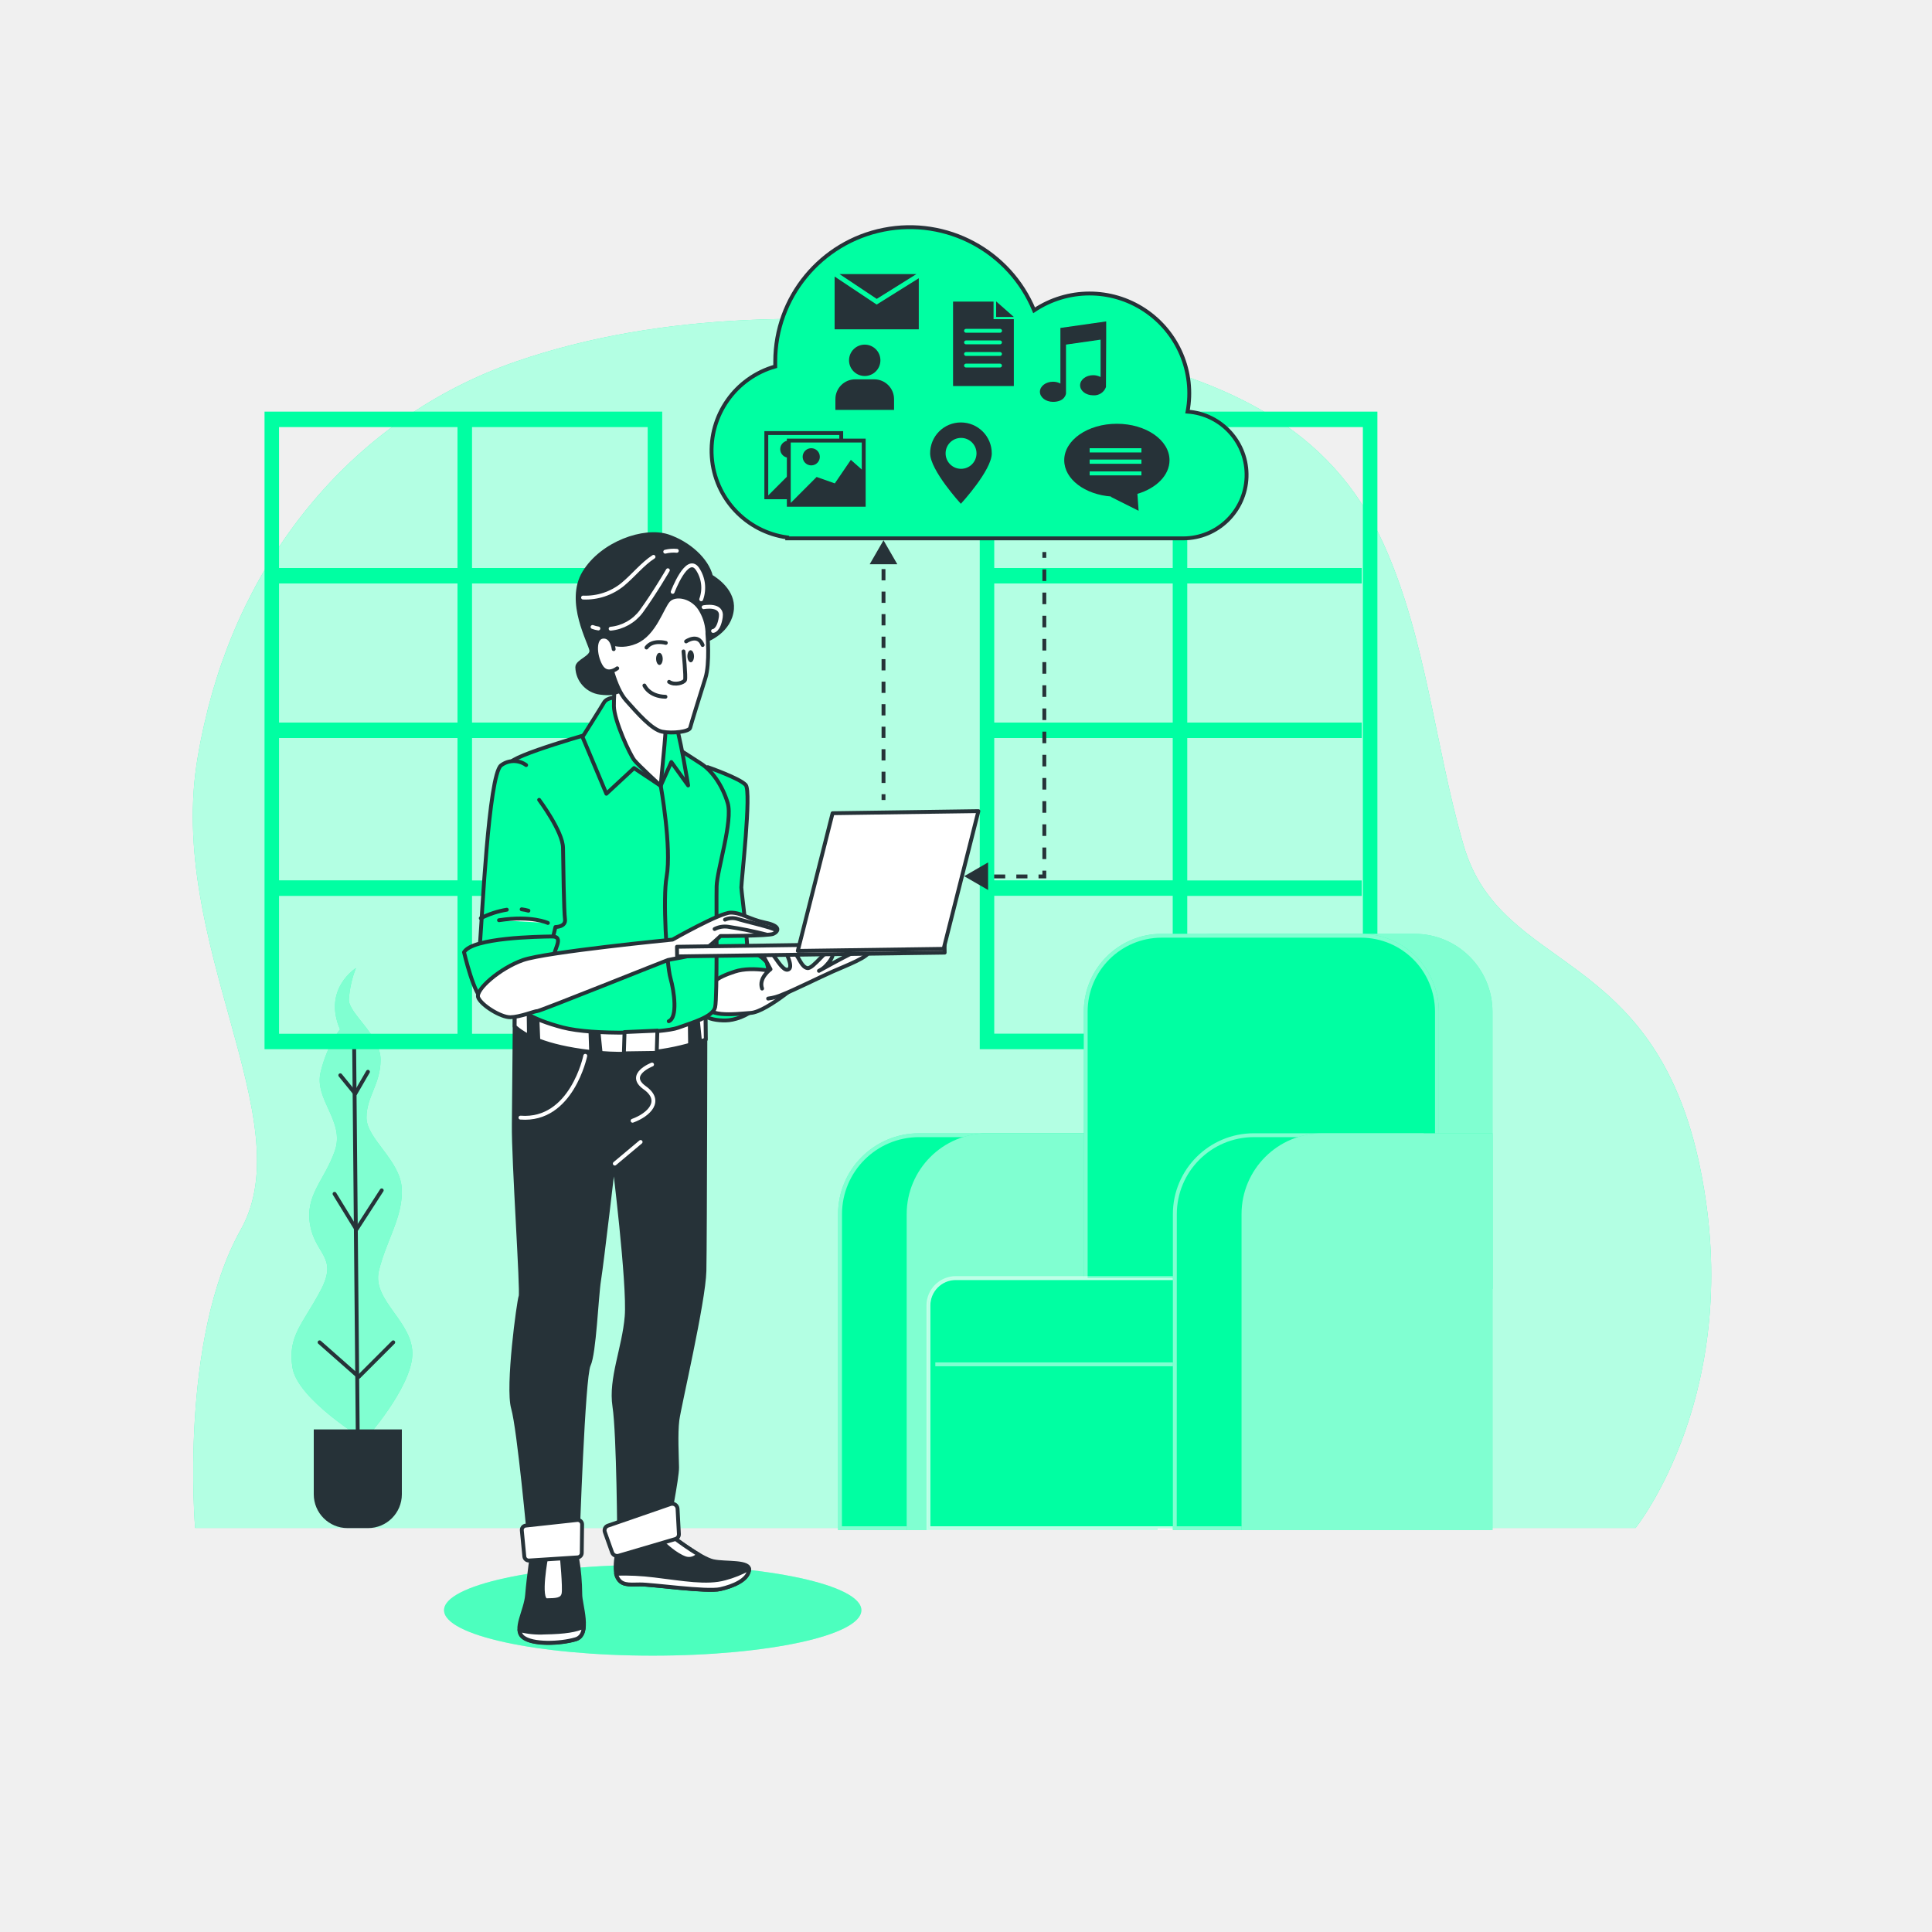
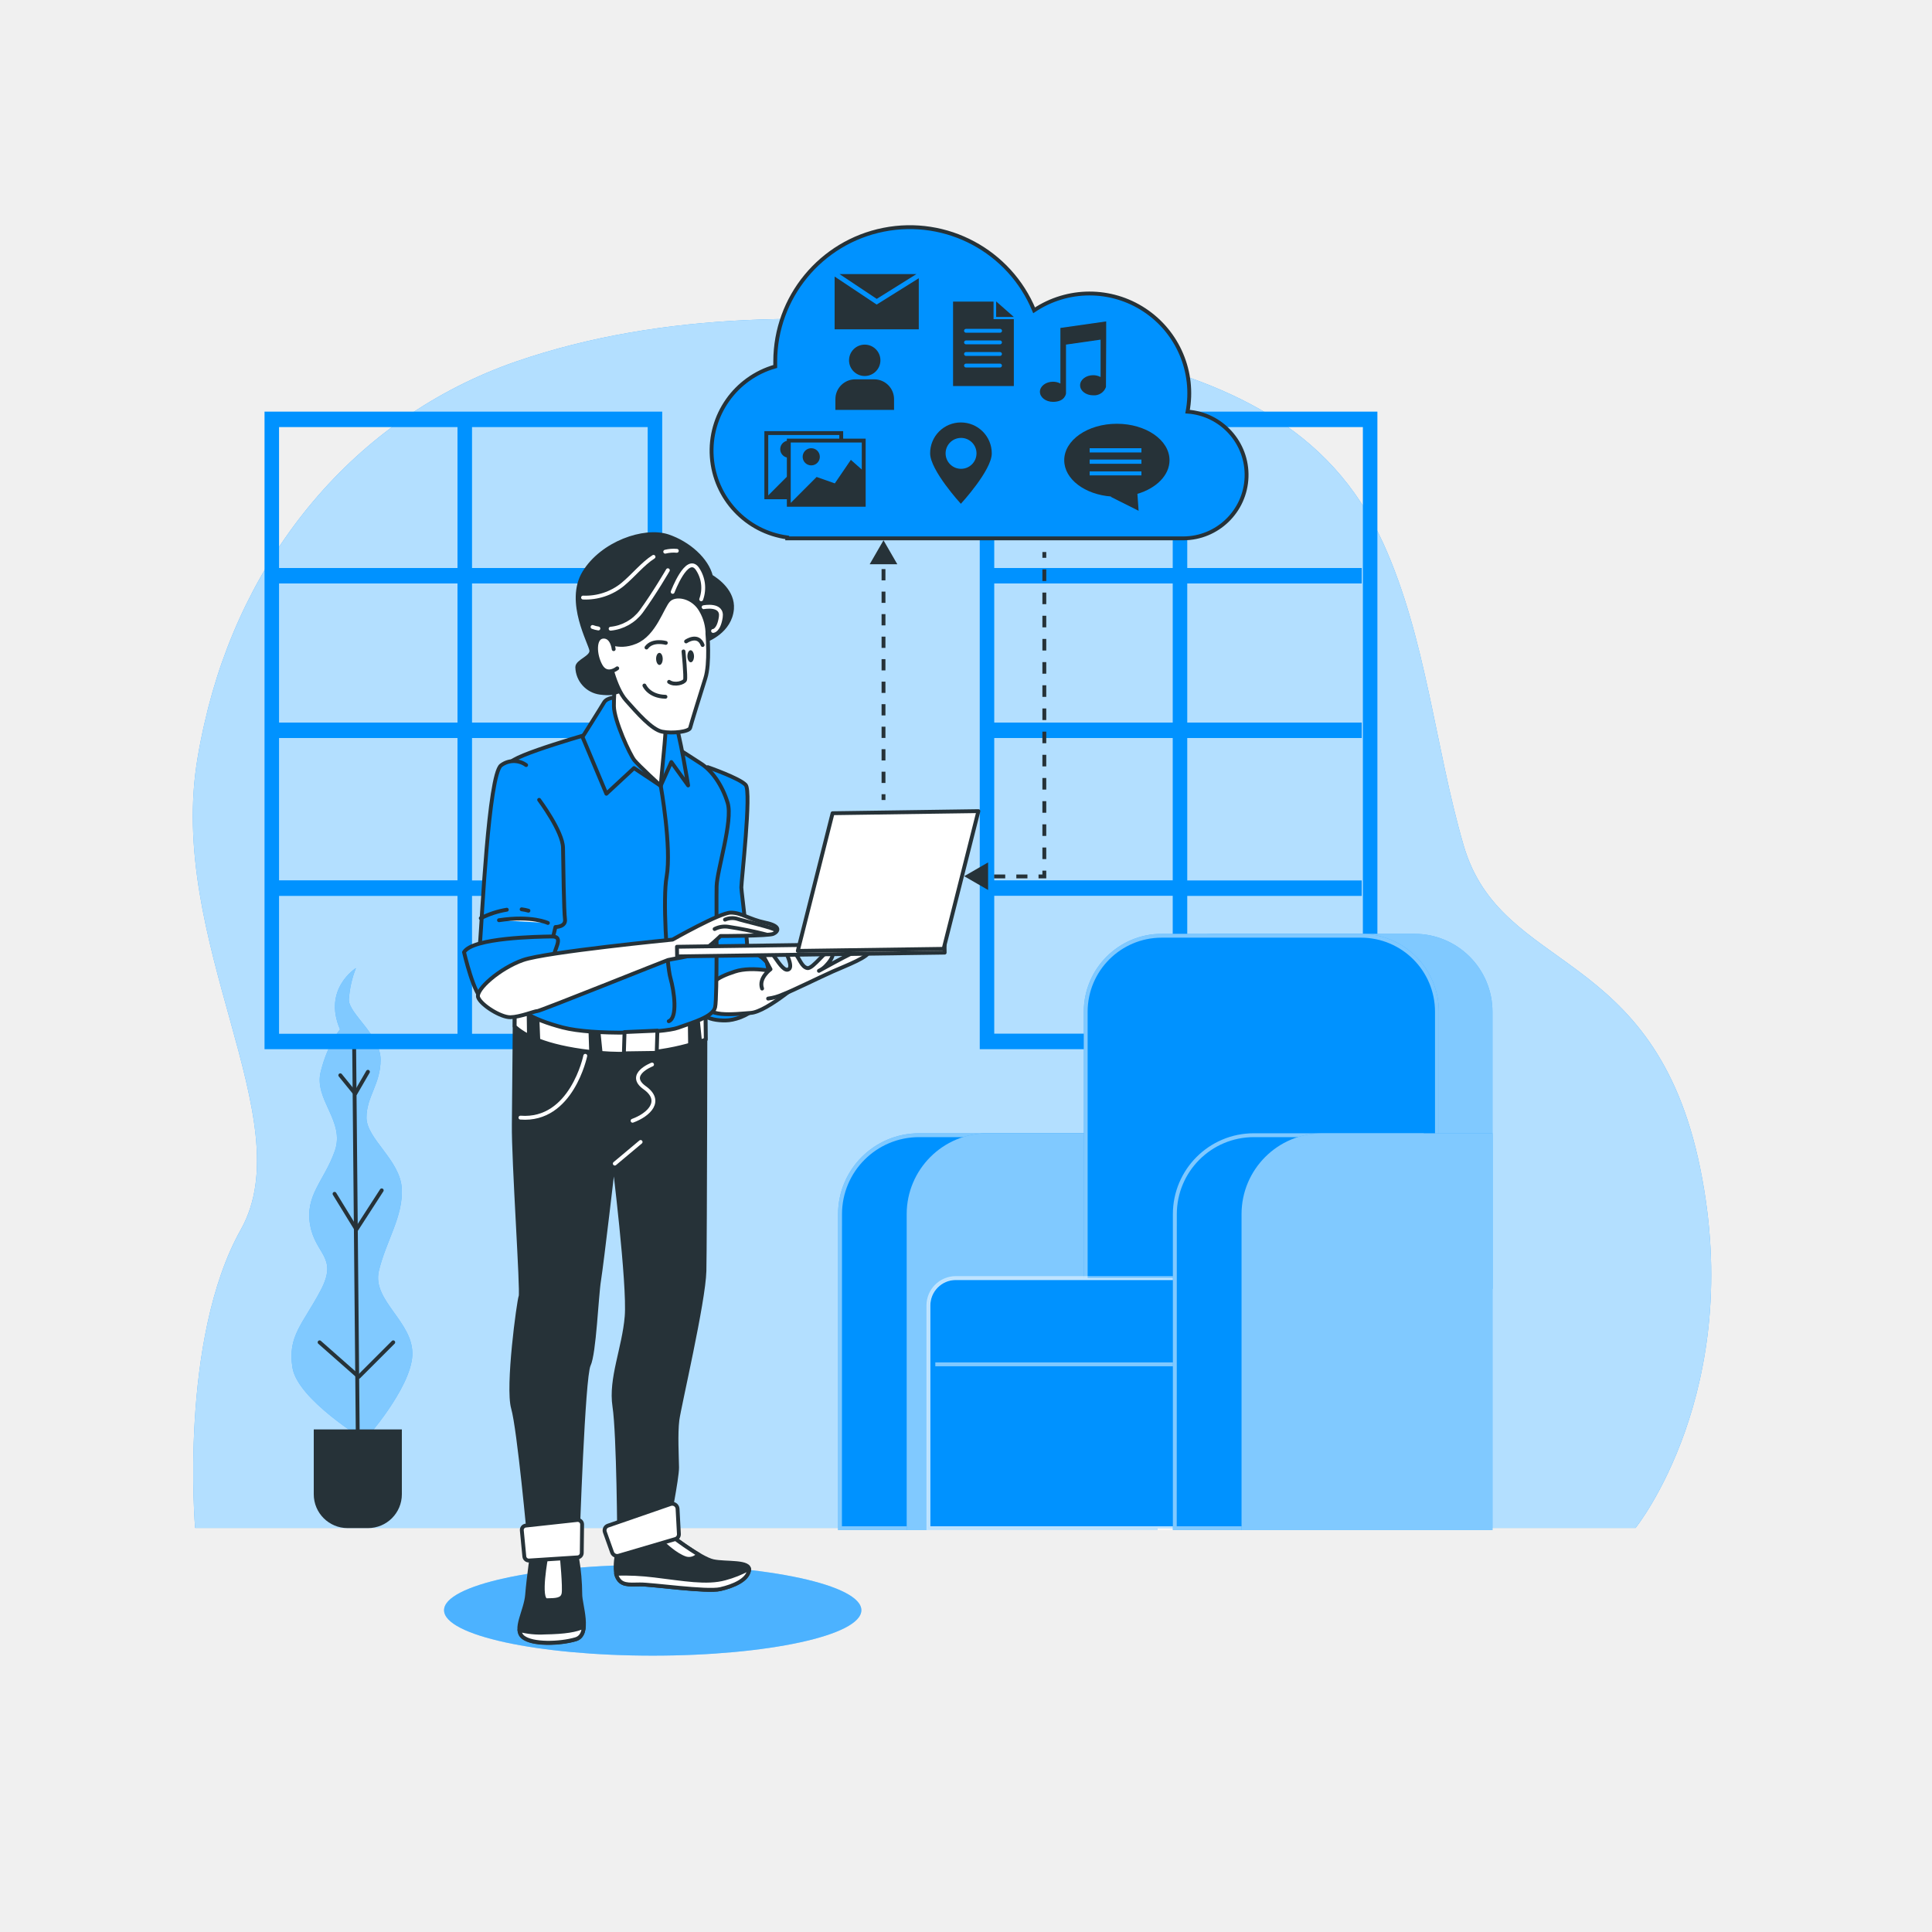
<svg xmlns="http://www.w3.org/2000/svg" viewBox="0 0 500 500">
  <defs>
    <clipPath id="freepik--clip-path--inject-373">
-       <path d="M240.27,330.76H362a0,0,0,0,1,0,0v57.61a7.1,7.1,0,0,1-7.1,7.1H240.27a0,0,0,0,1,0,0V330.76A0,0,0,0,1,240.27,330.76Z" transform="translate(602.25 726.24) rotate(180)" style="fill:#00FFA2" />
+       <path d="M240.27,330.76H362a0,0,0,0,1,0,0v57.61a7.1,7.1,0,0,1-7.1,7.1H240.27a0,0,0,0,1,0,0V330.76A0,0,0,0,1,240.27,330.76Z" transform="translate(602.25 726.24) rotate(180)" style="fill:#0092FF" />
    </clipPath>
    <clipPath id="freepik--clip-path-2--inject-373">
      <path d="M362.48,396H239.77V337.86a7.61,7.61,0,0,1,7.59-7.6H362.48Zm-121.71-1H361.48V331.26H247.36a6.6,6.6,0,0,0-6.59,6.6Z" style="fill:#fff;opacity:0.5;clip-path:url(#freepik--clip-path--inject-373)" />
    </clipPath>
  </defs>
  <g id="freepik--background-simple--inject-373">
-     <path d="M253.56,85.52c-39.31-4.71-81.76-5.11-119.88,8-42.22,14.57-71.07,50.68-80.75,93.61q-1,4.32-1.74,8.68c-8.34,48,27.13,93.9,11.13,122.41s-11.82,77.2-11.82,77.2H423.29S451.81,360,440,302.28s-51.46-50.08-61.2-83.46c-7.44-25.5-9.61-53.44-20.75-78.08-14-30.9-41.11-41.9-72.45-49.5A276,276,0,0,0,253.56,85.52Z" style="fill:#00FFA2" />
+     <path d="M253.56,85.52c-39.31-4.71-81.76-5.11-119.88,8-42.22,14.57-71.07,50.68-80.75,93.61q-1,4.32-1.74,8.68c-8.34,48,27.13,93.9,11.13,122.41s-11.82,77.2-11.82,77.2H423.29S451.81,360,440,302.28s-51.46-50.08-61.2-83.46c-7.44-25.5-9.61-53.44-20.75-78.08-14-30.9-41.11-41.9-72.45-49.5A276,276,0,0,0,253.56,85.52Z" style="fill:#0092FF" />
    <path d="M253.56,85.52c-39.31-4.71-81.76-5.11-119.88,8-42.22,14.57-71.07,50.68-80.75,93.61q-1,4.32-1.74,8.68c-8.34,48,27.13,93.9,11.13,122.41s-11.82,77.2-11.82,77.2H423.29S451.81,360,440,302.28s-51.46-50.08-61.2-83.46c-7.44-25.5-9.61-53.44-20.75-78.08-14-30.9-41.11-41.9-72.45-49.5A276,276,0,0,0,253.56,85.52Z" style="fill:#fff;opacity:0.7" />
  </g>
  <g id="freepik--Shadow--inject-373">
-     <ellipse cx="168.92" cy="416.72" rx="54" ry="11.76" style="fill:#00FFA2" />
+     <ellipse cx="168.92" cy="416.72" rx="54" ry="11.76" style="fill:#0092FF" />
    <ellipse cx="168.92" cy="416.72" rx="54" ry="11.76" style="fill:#fff;opacity:0.3" />
  </g>
  <g id="freepik--Plant--inject-373">
-     <path d="M88,266.41s-3.19,3.65-5,10.94,6.38,12.77,3.64,20.53-7.75,11.4-6.38,19.15,7.3,8.21,2.74,16.88S74.33,345.76,75.7,354s18.7,18.7,18.7,18.7,11.85-13.23,12.31-21.89-10.49-14.14-8.66-21.89,6.38-14.14,5.92-21.44-9.12-12.77-9.12-18.24,3.65-8.66,3.65-15-8.21-11.86-8.21-15.5a26.89,26.89,0,0,1,1.83-8.21S83.45,255.92,88,266.41Z" style="fill:#00FFA2" />
+     <path d="M88,266.41s-3.19,3.65-5,10.94,6.38,12.77,3.64,20.53-7.75,11.4-6.38,19.15,7.3,8.21,2.74,16.88S74.33,345.76,75.7,354s18.7,18.7,18.7,18.7,11.85-13.23,12.31-21.89-10.49-14.14-8.66-21.89,6.38-14.14,5.92-21.44-9.12-12.77-9.12-18.24,3.65-8.66,3.65-15-8.21-11.86-8.21-15.5a26.89,26.89,0,0,1,1.83-8.21S83.45,255.92,88,266.41Z" style="fill:#0092FF" />
    <path d="M88,266.41s-3.19,3.65-5,10.94,6.38,12.77,3.64,20.53-7.75,11.4-6.38,19.15,7.3,8.21,2.74,16.88S74.33,345.76,75.7,354s18.7,18.7,18.7,18.7,11.85-13.23,12.31-21.89-10.49-14.14-8.66-21.89,6.38-14.14,5.92-21.44-9.12-12.77-9.12-18.24,3.65-8.66,3.65-15-8.21-11.86-8.21-15.5a26.89,26.89,0,0,1,1.83-8.21S83.45,255.92,88,266.41Z" style="fill:#fff;opacity:0.5" />
    <line x1="92.57" y1="369.93" x2="91.66" y2="271.43" style="fill:none;stroke:#263238;stroke-linecap:round;stroke-linejoin:round" />
    <polyline points="101.77 347.39 92.84 356.32 82.71 347.39" style="fill:none;stroke:#263238;stroke-linecap:round;stroke-linejoin:round" />
    <polyline points="98.79 308.06 92.24 318.19 86.58 308.96" style="fill:none;stroke:#263238;stroke-linecap:round;stroke-linejoin:round" />
    <polyline points="88.07 278.28 91.94 283.04 95.22 277.38" style="fill:none;stroke:#263238;stroke-linecap:round;stroke-linejoin:round" />
    <path d="M81.17,369.93H104a0,0,0,0,1,0,0v16.79a8.75,8.75,0,0,1-8.75,8.75h-5.3a8.75,8.75,0,0,1-8.75-8.75V369.93A0,0,0,0,1,81.17,369.93Z" style="fill:#263238" />
  </g>
  <g id="freepik--Windows--inject-373">
-     <path d="M253.56,106.53v165H356.47v-165Zm49.94,4V147H257.31V110.53ZM257.31,187V151H303.5V187Zm46.19,4v36.83H257.31V191Zm-46.19,40.83H303.5v35.68H257.31Zm95.4,35.68H307.26V231.86h45.16v-4H307.26V191h45.16v-4H307.26V151h45.16v-4H307.26V110.53h45.45Z" style="fill:#00FFA2" />
-     <path d="M68.46,106.53v165H171.38v-165Zm49.94,4V147H72.22V110.53ZM72.22,187V151H118.4V187Zm46.18,4v36.83H72.22V191ZM72.22,231.86H118.4v35.68H72.22Zm95.4,35.68H122.16V231.86h45.17v-4H122.16V191h45.17v-4H122.16V151h45.17v-4H122.16V110.53h45.46Z" style="fill:#00FFA2" />
+     <path d="M253.56,106.53v165H356.47v-165Zm49.94,4V147H257.31V110.53ZM257.31,187V151H303.5V187Zm46.19,4v36.83H257.31V191Zm-46.19,40.83H303.5v35.68H257.31Zm95.4,35.68H307.26V231.86h45.16v-4H307.26V191h45.16v-4H307.26V151h45.16v-4H307.26V110.53h45.45Z" style="fill:#0092FF" />
+     <path d="M68.46,106.53v165H171.38v-165Zm49.94,4V147H72.22V110.53ZM72.22,187V151H118.4V187Zm46.18,4v36.83H72.22V191ZM72.22,231.86H118.4v35.68H72.22Zm95.4,35.68H122.16V231.86h45.17v-4H122.16V191h45.17v-4H122.16V151h45.17v-4H122.16V110.53h45.46Z" style="fill:#0092FF" />
  </g>
  <g id="freepik--Couch--inject-373">
-     <path d="M217.39,293.79h63.94a0,0,0,0,1,0,0v81.27a20.41,20.41,0,0,1-20.41,20.41H217.39a0,0,0,0,1,0,0V293.79A0,0,0,0,1,217.39,293.79Z" transform="translate(498.72 689.26) rotate(180)" style="fill:#00FFA2" />
-     <path d="M281.83,396H216.89V314.2a20.94,20.94,0,0,1,20.92-20.91h44Zm-63.94-1h62.94V294.29h-43a19.94,19.94,0,0,0-19.92,19.91Z" style="fill:#00FFA2" />
+     <path d="M217.39,293.79h63.94a0,0,0,0,1,0,0v81.27a20.41,20.41,0,0,1-20.41,20.41H217.39a0,0,0,0,1,0,0V293.79A0,0,0,0,1,217.39,293.79Z" transform="translate(498.72 689.26) rotate(180)" style="fill:#0092FF" />
+     <path d="M281.83,396H216.89V314.2a20.94,20.94,0,0,1,20.92-20.91h44Zm-63.94-1h62.94V294.29h-43a19.94,19.94,0,0,0-19.92,19.91Z" style="fill:#0092FF" />
    <path d="M281.83,396H216.89V314.2a20.94,20.94,0,0,1,20.92-20.91h44Zm-63.94-1h62.94V294.29h-43a19.94,19.94,0,0,0-19.92,19.91Z" style="fill:#fff;opacity:0.5" />
-     <path d="M255.57,293.29a20.94,20.94,0,0,0-20.92,20.91V396h64.94V293.29Z" style="fill:#00FFA2" />
+     <path d="M255.57,293.29a20.94,20.94,0,0,0-20.92,20.91V396h64.94V293.29Z" style="fill:#0092FF" />
    <path d="M255.57,293.29a20.94,20.94,0,0,0-20.92,20.91V396h64.94V293.29Z" style="fill:#fff;opacity:0.5" />
-     <path d="M366.1,241.67H314.49a20.17,20.17,0,0,0-20.15,20.15v71.75h91.91V261.82A20.17,20.17,0,0,0,366.1,241.67Z" style="fill:#00FFA2" />
+     <path d="M366.1,241.67H314.49a20.17,20.17,0,0,0-20.15,20.15v71.75h91.91V261.82A20.17,20.17,0,0,0,366.1,241.67Z" style="fill:#0092FF" />
    <path d="M366.1,241.67H314.49a20.17,20.17,0,0,0-20.15,20.15v71.75h91.91V261.82A20.17,20.17,0,0,0,366.1,241.67Z" style="fill:#fff;opacity:0.5" />
-     <path d="M281,242.17h90.9a0,0,0,0,1,0,0v71.26a19.64,19.64,0,0,1-19.64,19.64H300.62A19.64,19.64,0,0,1,281,313.43V242.17A0,0,0,0,1,281,242.17Z" transform="translate(652.86 575.25) rotate(180)" style="fill:#00FFA2" />
-     <path d="M372.38,333.57h-91.9V261.82a20.17,20.17,0,0,1,20.14-20.15h51.62a20.17,20.17,0,0,1,20.14,20.15Zm-90.9-1h89.9V261.82a19.17,19.17,0,0,0-19.14-19.15H300.62a19.17,19.17,0,0,0-19.14,19.15Z" style="fill:#00FFA2" />
+     <path d="M281,242.17h90.9a0,0,0,0,1,0,0v71.26a19.64,19.64,0,0,1-19.64,19.64H300.62A19.64,19.64,0,0,1,281,313.43V242.17A0,0,0,0,1,281,242.17Z" transform="translate(652.86 575.25) rotate(180)" style="fill:#0092FF" />
+     <path d="M372.38,333.57h-91.9V261.82a20.17,20.17,0,0,1,20.14-20.15h51.62a20.17,20.17,0,0,1,20.14,20.15Zm-90.9-1h89.9V261.82a19.17,19.17,0,0,0-19.14-19.15H300.62a19.17,19.17,0,0,0-19.14,19.15Z" style="fill:#0092FF" />
    <path d="M372.38,333.57h-91.9V261.82a20.17,20.17,0,0,1,20.14-20.15h51.62a20.17,20.17,0,0,1,20.14,20.15Zm-90.9-1h89.9V261.82a19.17,19.17,0,0,0-19.14-19.15H300.62a19.17,19.17,0,0,0-19.14,19.15Z" style="fill:#fff;opacity:0.5" />
-     <path d="M240.27,330.76H362a0,0,0,0,1,0,0v57.61a7.1,7.1,0,0,1-7.1,7.1H240.27a0,0,0,0,1,0,0V330.76A0,0,0,0,1,240.27,330.76Z" transform="translate(602.25 726.24) rotate(180)" style="fill:#00FFA2" />
+     <path d="M240.27,330.76H362a0,0,0,0,1,0,0v57.61a7.1,7.1,0,0,1-7.1,7.1H240.27a0,0,0,0,1,0,0V330.76A0,0,0,0,1,240.27,330.76Z" transform="translate(602.25 726.24) rotate(180)" style="fill:#0092FF" />
    <path d="M362.48,396H239.77V337.86a7.61,7.61,0,0,1,7.59-7.6H362.48Zm-121.71-1H361.48V331.26H247.36a6.6,6.6,0,0,0-6.59,6.6Z" style="fill:#fff;opacity:0.5" />
    <g style="clip-path:url(#freepik--clip-path-2--inject-373)">
      <path d="M240.27,330.76H362a0,0,0,0,1,0,0v57.61a7.1,7.1,0,0,1-7.1,7.1H240.27a0,0,0,0,1,0,0V330.76A0,0,0,0,1,240.27,330.76Z" transform="translate(602.25 726.24) rotate(180)" style="fill:#fff;opacity:0.5" />
    </g>
    <rect x="242.06" y="352.59" width="61.71" height="1" style="fill:#fff;opacity:0.5" />
-     <path d="M304,293.79H368a0,0,0,0,1,0,0v81.27a20.41,20.41,0,0,1-20.41,20.41H304a0,0,0,0,1,0,0V293.79A0,0,0,0,1,304,293.79Z" transform="translate(672.03 689.26) rotate(180)" style="fill:#00FFA2" />
-     <path d="M368.48,396H303.54V314.2a20.94,20.94,0,0,1,20.92-20.91h44Zm-63.94-1h62.94V294.29h-43a19.94,19.94,0,0,0-19.92,19.91Z" style="fill:#00FFA2" />
+     <path d="M304,293.79H368a0,0,0,0,1,0,0v81.27a20.41,20.41,0,0,1-20.41,20.41H304a0,0,0,0,1,0,0V293.79A0,0,0,0,1,304,293.79Z" transform="translate(672.03 689.26) rotate(180)" style="fill:#0092FF" />
+     <path d="M368.48,396H303.54V314.2a20.94,20.94,0,0,1,20.92-20.91h44Zm-63.94-1h62.94V294.29h-43a19.94,19.94,0,0,0-19.92,19.91Z" style="fill:#0092FF" />
    <path d="M368.48,396H303.54V314.2a20.94,20.94,0,0,1,20.92-20.91h44Zm-63.94-1h62.94V294.29h-43a19.94,19.94,0,0,0-19.92,19.91Z" style="fill:#fff;opacity:0.5" />
-     <path d="M342.22,293.29a20.93,20.93,0,0,0-20.91,20.91V396h64.94V293.29Z" style="fill:#00FFA2" />
+     <path d="M342.22,293.29a20.93,20.93,0,0,0-20.91,20.91V396h64.94V293.29Z" style="fill:#0092FF" />
    <path d="M342.22,293.29a20.93,20.93,0,0,0-20.91,20.91V396h64.94V293.29Z" style="fill:#fff;opacity:0.5" />
  </g>
  <g id="freepik--Character--inject-373">
    <path d="M173.72,397.44s7.59,5.89,10.85,6.6,9.75-.14,9.28,2.37-3.94,4-7.43,4.85-17.77-1.25-20.77-1.21-5,.32-6-2.16.62-9,.62-9Z" style="fill:#263238;stroke:#263238;stroke-linecap:round;stroke-linejoin:round" />
    <path d="M173.72,397.44l-1.62.17-.43,1.77s3,3,5.72,3.92a3.17,3.17,0,0,0,3.35-1A79.24,79.24,0,0,1,173.72,397.44Z" style="fill:#fff;stroke:#263238;stroke-linecap:round;stroke-linejoin:round" />
    <path d="M186.42,411.26c3.49-.8,7-2.35,7.43-4.85a1.2,1.2,0,0,0,0-.42,27.6,27.6,0,0,1-6.23,2.5c-4.73,1.32-10.75.16-18.26-.74a64.74,64.74,0,0,0-9.93-.47,3.37,3.37,0,0,0,.18.61c1,2.48,3,2.21,6,2.16S182.93,412.06,186.42,411.26Z" style="fill:#fff;stroke:#263238;stroke-linecap:round;stroke-linejoin:round" />
    <path d="M133.25,257.5s-.16,24.25-.28,33.5,2.24,43.24,1.76,44.49-3.52,23.46-1.95,28.94S137,399,137,399l12.5-.43s1.4-42.27,2.86-45.29,2-17.78,2.69-22,3.81-31.06,3.81-31.06,4,32.2,3.32,40.46-4.27,16.06-3.17,23.29,1.24,35,1.24,35l12.45-3.68s2.57-12.78,2.53-15.53-.37-8.75.08-12.26,6.82-30.6,7-38.6.26-69.76.26-69.76S156.12,266.17,133.25,257.5Z" style="fill:#263238;stroke:#263238;stroke-linecap:round;stroke-linejoin:round" />
    <path d="M182.53,259.6l-1.93-.09c-6.46,1.42-28.15,5.27-47.35-2,0,0,0,3.4-.06,8.14,2.48,2.32,7.86,5.22,19.52,6.58,14.15,1.65,24.62-1.17,29.95-3.2C182.6,264.3,182.55,260.86,182.53,259.6Z" style="fill:#fff;stroke:#263238;stroke-linecap:round;stroke-linejoin:round" />
-     <path d="M183.17,198.54s8.29,2.88,9.82,4.61-1.15,25-1.13,26.52,2.51,18.71,1.3,21.23S185.73,256,183,255.79s-2.5-17.71-2.1-24.47S183.4,215,183.35,211,182.42,198.8,183.17,198.54Z" style="fill:#00FFA2;stroke:#263238;stroke-linecap:round;stroke-linejoin:round" />
-     <path d="M198.41,249a10.45,10.45,0,0,0-8.28-3.47,10.89,10.89,0,0,0-11,10.62c-.23,6.57,4.39,8,8.67,7.94S201.52,260,198.41,249Z" style="fill:#00FFA2;stroke:#263238;stroke-linecap:round;stroke-linejoin:round" />
+     <path d="M183.17,198.54s8.29,2.88,9.82,4.61-1.15,25-1.13,26.52,2.51,18.71,1.3,21.23S185.73,256,183,255.79s-2.5-17.71-2.1-24.47S183.4,215,183.35,211,182.42,198.8,183.17,198.54Z" style="fill:#0092FF;stroke:#263238;stroke-linecap:round;stroke-linejoin:round" />
+     <path d="M198.41,249a10.45,10.45,0,0,0-8.28-3.47,10.89,10.89,0,0,0-11,10.62c-.23,6.57,4.39,8,8.67,7.94S201.52,260,198.41,249Z" style="fill:#0092FF;stroke:#263238;stroke-linecap:round;stroke-linejoin:round" />
    <path d="M201.92,251.78s-7-1.9-11.75-.34-7.21,3.1-7.65,7.61,7.55,3.39,11.8,3.09,14.12-9,14.12-9Z" style="fill:#fff;stroke:#263238;stroke-linecap:round;stroke-linejoin:round" />
    <path d="M197.23,255.84c-1-2.73,2.18-5,2.18-5l-2-3.72s1.47-1.77,3,.46,2.81,4,3.8,3.2-.81-4.24-.81-4.24a1.3,1.3,0,0,1,2.25,0c1.27,1.49,1.8,3.73,3.3,4s5.18-5.33,6.19-4.59,0,2.5-1.2,3.77a6.07,6.07,0,0,1-2,1.53s6-3.34,8.69-4.63,3.72-2,4.24-.56-5.94,3.84-9.42,5.39-10.18,4.89-12.92,5.93a13.26,13.26,0,0,1-3.74,1.05" style="fill:#fff;stroke:#263238;stroke-linecap:round;stroke-linejoin:round" />
    <path d="M168.75,275.5s-6.71,2.59-1.91,6,1.1,7-3.13,8.55" style="fill:none;stroke:#fff;stroke-linecap:round;stroke-linejoin:round" />
    <path d="M151.47,273.24s-3.51,17.05-16.78,16" style="fill:none;stroke:#fff;stroke-linecap:round;stroke-linejoin:round" />
    <line x1="159.11" y1="301.14" x2="165.79" y2="295.54" style="fill:#fff;stroke:#fff;stroke-linecap:round;stroke-linejoin:round" />
    <polyline points="136.93 270.69 136.81 261.95 139.06 262.91 139.44 272.41" style="fill:#263238;stroke:#263238;stroke-linecap:round;stroke-linejoin:round" />
    <polyline points="178.62 272.18 178.5 263.43 180.49 262.9 181.36 271.42" style="fill:#263238;stroke:#263238;stroke-linecap:round;stroke-linejoin:round" />
    <polyline points="153.06 274.42 152.8 266.6 154.79 266.07 155.66 274.6" style="fill:#263238;stroke:#263238;stroke-linecap:round;stroke-linejoin:round" />
-     <path d="M154.7,189.27S132,195.59,132,197.59s-.23,54.51-.17,58.84,5.94,7.42,13.81,9.48,26,1.46,29.83.07,9-2.79,9.6-5.3.28-27.17.39-31.34,4.26-16.89,2.86-21.54-4.12-8.45-7-10.24-10.43-7.18-15.62-8.28A32.79,32.79,0,0,0,154.7,189.27Z" style="fill:#00FFA2;stroke:#263238;stroke-linecap:round;stroke-linejoin:round" />
+     <path d="M154.7,189.27S132,195.59,132,197.59s-.23,54.51-.17,58.84,5.94,7.42,13.81,9.48,26,1.46,29.83.07,9-2.79,9.6-5.3.28-27.17.39-31.34,4.26-16.89,2.86-21.54-4.12-8.45-7-10.24-10.43-7.18-15.62-8.28A32.79,32.79,0,0,0,154.7,189.27Z" style="fill:#0092FF;stroke:#263238;stroke-linecap:round;stroke-linejoin:round" />
    <path d="M171,203.37s2.87,15.93,1.51,23.59c-1,5.32,0,22.64,1,26.15s1.91,10.26-.43,11.18" style="fill:none;stroke:#263238;stroke-linecap:round;stroke-linejoin:round" />
-     <path d="M159.7,180.49s-2.56-.1-3.39,1.33-5.56,8.9-5.56,8.9l6.18,14.7,7.16-6.64,6.89,4.59,2.76-6.15,4.35,6.05s-2.19-13.76-3.66-17.3-8.78-7.55-10.77-7.1A16.58,16.58,0,0,0,159.7,180.49Z" style="fill:#00FFA2;stroke:#263238;stroke-linecap:round;stroke-linejoin:round" />
+     <path d="M159.7,180.49s-2.56-.1-3.39,1.33-5.56,8.9-5.56,8.9l6.18,14.7,7.16-6.64,6.89,4.59,2.76-6.15,4.35,6.05s-2.19-13.76-3.66-17.3-8.78-7.55-10.77-7.1A16.58,16.58,0,0,0,159.7,180.49Z" style="fill:#0092FF;stroke:#263238;stroke-linecap:round;stroke-linejoin:round" />
    <path d="M159.7,170.11s-.87,9-.82,12.67,4.16,12.6,5.32,14,6.78,6.58,6.78,6.58.74-7.83,1-10.68.47-6.69.47-6.69-6-5-7.94-8.42S159.7,170.11,159.7,170.11Z" style="fill:#fff;stroke:#263238;stroke-linecap:round;stroke-linejoin:round" />
    <path d="M184,149.16c-1.06-4.3-5.74-8.57-11.18-10.39-6.14-2-17,1.81-21.63,9.41s1.68,18.33,1.85,20.17-3.66,2.76-3.64,4.32a6.81,6.81,0,0,0,5.93,6.6c4.84.65,6.24-1.08,6.66-1.94s11.73-14.81,13.42-16.12c.63-.48,1.53-1.07,2.41-1.61.71,3.17,3.35,6.58,4.2,6.35,1.14-.3,6.93-2.65,7.42-8.35C189.78,153.12,185.71,150.21,184,149.16Z" style="fill:#263238;stroke:#263238;stroke-linecap:round;stroke-linejoin:round" />
    <path d="M181.47,155.1a8.74,8.74,0,0,0-1-7.92c-2.7-3.79-6.38,6-6.38,6" style="fill:none;stroke:#fff;stroke-linecap:round;stroke-linejoin:round" />
    <path d="M154.86,162.65a7.55,7.55,0,0,1-1.51-.39" style="fill:none;stroke:#fff;stroke-linecap:round;stroke-linejoin:round" />
    <path d="M172.84,147.58s-3.44,5.93-6.9,10.68a11.23,11.23,0,0,1-7.91,4.45" style="fill:none;stroke:#fff;stroke-linecap:round;stroke-linejoin:round" />
    <path d="M172.16,142.78a8.92,8.92,0,0,1,3-.23" style="fill:none;stroke:#fff;stroke-linecap:round;stroke-linejoin:round" />
    <path d="M150.89,154.65a15.24,15.24,0,0,0,10.24-3.38c2.89-2.41,5.2-5.38,8-7.16" style="fill:none;stroke:#fff;stroke-linecap:round;stroke-linejoin:round" />
    <path d="M182.09,157.15s5-1,4.45,2.58-2,3.56-2,3.56" style="fill:none;stroke:#fff;stroke-linecap:round;stroke-linejoin:round" />
    <path d="M183.08,164a5,5,0,0,0,0-.58,12.29,12.29,0,0,0-2.06-6.08c-2.18-3.1-6.31-3.75-8-2s-3.57,8.73-8.52,10.79-7.27-1-7.23,1.52,1.85,10.36,4.74,13.59,6.65,7.59,9.36,8.12,7,0,7.24-1,2.72-9,3.94-12.85S183.08,164,183.08,164Z" style="fill:#fff;stroke:#263238;stroke-linecap:round;stroke-linejoin:round" />
    <path d="M158.82,168s-.34-3.41-2.75-3.23-2.21,4.72-.61,7.54,4.28.65,4.28.65" style="fill:#fff;stroke:#263238;stroke-linecap:round;stroke-linejoin:round" />
    <path d="M172.31,166.38s-3.43-.95-5,1.2" style="fill:none;stroke:#263238;stroke-linecap:round;stroke-linejoin:round" />
    <path d="M177.56,166s3.1-2.18,4.28.93" style="fill:#fff;stroke:#263238;stroke-linecap:round;stroke-linejoin:round" />
    <path d="M176.89,168.59s.66,6.67.39,7.39-2.68,1.46-4.12.48" style="fill:none;stroke:#263238;stroke-linecap:round;stroke-linejoin:round" />
    <path d="M166.77,177.41s1.18,2.82,5.45,2.91" style="fill:none;stroke:#263238;stroke-linecap:round;stroke-linejoin:round" />
    <path d="M171.51,170.51c0,.87-.36,1.57-.83,1.58s-.86-.69-.88-1.55.36-1.57.84-1.58S171.5,169.65,171.51,170.51Z" style="fill:#263238" />
    <path d="M179.61,169.83c0,.86-.36,1.57-.83,1.57s-.87-.68-.88-1.55.36-1.57.83-1.57S179.6,169,179.61,169.83Z" style="fill:#263238" />
-     <path d="M136.16,198a5.44,5.44,0,0,0-6.5.09c-3.22,2.55-4.94,40.07-5.37,45.08s-.88,8-.88,8l18.92-5.26,1.42-6s2.75,0,2.47-2-.45-14.24-.51-18.49-6.18-12.42-6.18-12.42" style="fill:#00FFA2;stroke:#263238;stroke-linecap:round;stroke-linejoin:round" />
+     <path d="M136.16,198a5.44,5.44,0,0,0-6.5.09c-3.22,2.55-4.94,40.07-5.37,45.08s-.88,8-.88,8l18.92-5.26,1.42-6s2.75,0,2.47-2-.45-14.24-.51-18.49-6.18-12.42-6.18-12.42" style="fill:#0092FF;stroke:#263238;stroke-linecap:round;stroke-linejoin:round" />
    <path d="M141.79,238.86s-4.14-2-12.65-.71" style="fill:#fff;stroke:#263238;stroke-linecap:round;stroke-linejoin:round" />
    <path d="M135,235.33a10.78,10.78,0,0,1,1.76.36" style="fill:#fff;stroke:#263238;stroke-linecap:round;stroke-linejoin:round" />
    <path d="M124.43,237.63a23.22,23.22,0,0,1,6.73-2.2" style="fill:#fff;stroke:#263238;stroke-linecap:round;stroke-linejoin:round" />
-     <path d="M120.09,246.43s2.66,11.46,4.92,12.18,18.15-7.25,18.11-10,3.16-6.3-.34-6.25S122.29,242.65,120.09,246.43Z" style="fill:#00FFA2;stroke:#263238;stroke-linecap:round;stroke-linejoin:round" />
+     <path d="M120.09,246.43s2.66,11.46,4.92,12.18,18.15-7.25,18.11-10,3.16-6.3-.34-6.25S122.29,242.65,120.09,246.43Z" style="fill:#0092FF;stroke:#263238;stroke-linecap:round;stroke-linejoin:round" />
    <path d="M174.05,243.17s-32.71,3.21-38.68,5.29-12.39,7.68-11.62,9.67,5.83,5.17,8.33,5.13,6.23-1.59,7-1.6,33.07-13,33.81-13.22,5.74-.84,8-1.87,5.57-4.33,5.57-4.33,12.41,0,13.66-.56,2.21-2-2.05-2.89-6.21-2.64-9-2.6S174.05,243.17,174.05,243.17Z" style="fill:#fff;stroke:#263238;stroke-linecap:round;stroke-linejoin:round" />
    <path d="M184.94,240.43a5.8,5.8,0,0,1,3.45-.59,98.06,98.06,0,0,1,9.87,2" style="fill:none;stroke:#263238;stroke-linecap:round;stroke-linejoin:round" />
    <path d="M187.63,238a4.67,4.67,0,0,1,3.1-.23c1.46.53,9.87,2.41,10.06,3" style="fill:none;stroke:#263238;stroke-linecap:round;stroke-linejoin:round" />
    <rect x="175.21" y="244.54" width="69.25" height="2.5" transform="translate(-3.45 2.98) rotate(-0.81)" style="fill:#fff;stroke:#263238;stroke-linecap:round;stroke-linejoin:round" />
    <polygon points="253.21 209.92 215.47 210.46 206.47 246.09 244.21 245.56 253.21 209.92" style="fill:#fff;stroke:#263238;stroke-linecap:round;stroke-linejoin:round" />
    <polygon points="161.63 267.1 161.46 272.6 169.96 272.48 170.13 266.73 161.63 267.1" style="fill:#fff;stroke:#263238;stroke-linecap:round;stroke-linejoin:round" />
    <path d="M137.88,400.7s-1.13,7.73-1.46,12-3.57,8.94-1.1,11,9.63,1.75,13.66.57,1.15-9.15,1.2-11.65a57.71,57.71,0,0,0-.84-9.43c-.46-2.26-.69-3.51-.69-3.51Z" style="fill:#263238;stroke:#263238;stroke-linecap:round;stroke-linejoin:round" />
    <path d="M141.38,402.81s-2.17,11.37.16,11.33,4-.05,4.31-1.72-.47-9.66-.47-9.66Z" style="fill:#fff;stroke:#263238;stroke-linecap:round;stroke-linejoin:round" />
    <path d="M141,422.49a21.36,21.36,0,0,1-6.56-.63,2.49,2.49,0,0,0,.89,1.8c2.46,2,9.63,1.75,13.66.57,1.42-.42,2-1.7,2.1-3.28C149.26,421.9,146.21,422.41,141,422.49Z" style="fill:#fff;stroke:#263238;stroke-linecap:round;stroke-linejoin:round" />
    <path d="M135.05,396.12l.65,6.74a1.16,1.16,0,0,0,1.23,1l12.55-.81a1.16,1.16,0,0,0,1.08-1.14l.09-7.38a1.15,1.15,0,0,0-1.28-1.16l-13.3,1.45A1.15,1.15,0,0,0,135.05,396.12Z" style="fill:#fff;stroke:#263238;stroke-linecap:round;stroke-linejoin:round" />
    <path d="M173.51,389.25l-16.17,5.59a1.29,1.29,0,0,0-.81,1.65l1.88,5.28a1.39,1.39,0,0,0,1.7.85l14.65-4.31a1.28,1.28,0,0,0,.94-1.31l-.35-6.55A1.38,1.38,0,0,0,173.51,389.25Z" style="fill:#fff;stroke:#263238;stroke-linecap:round;stroke-linejoin:round" />
  </g>
  <g id="freepik--Cloud--inject-373">
-     <path d="M307.34,106.53a25.81,25.81,0,0,0-39.71-26.22,34.82,34.82,0,0,0-67,13.25c0,.43,0,.85,0,1.28a22.66,22.66,0,0,0,3.1,44.25v.24H306.23a16.42,16.42,0,0,0,1.11-32.8Z" style="fill:#00FFA2;stroke:#263238;stroke-miterlimit:10" />
+     <path d="M307.34,106.53a25.81,25.81,0,0,0-39.71-26.22,34.82,34.82,0,0,0-67,13.25c0,.43,0,.85,0,1.28a22.66,22.66,0,0,0,3.1,44.25v.24H306.23a16.42,16.42,0,0,0,1.11-32.8Z" style="fill:#0092FF;stroke:#263238;stroke-miterlimit:10" />
    <polygon points="237.16 70.94 217.28 70.94 226.9 77.35 237.16 70.94" style="fill:#263238" />
    <polygon points="226.88 78.82 216 71.57 216 85.23 237.78 85.23 237.78 72.01 226.88 78.82" style="fill:#263238" />
    <path d="M274.43,84.87V99.26a4,4,0,0,0-1.92-.47c-1.87,0-3.38,1.17-3.38,2.6s1.51,2.61,3.38,2.61c3.14,0,3.37-2.15,3.37-2.15V89.18l8.95-1.28v9.67a4.13,4.13,0,0,0-1.92-.47c-1.87,0-3.38,1.17-3.38,2.61s1.51,2.6,3.38,2.6a3.24,3.24,0,0,0,3.31-2.14l.06-12.47V83.18Z" style="fill:#263238" />
    <path d="M223.79,97.31a4.06,4.06,0,1,0-4.06-4.06A4.06,4.06,0,0,0,223.79,97.31Z" style="fill:#263238" />
    <path d="M226.25,98.17h-4.92a5.13,5.13,0,0,0-5.13,5.13v2.78h15.18V103.3A5.13,5.13,0,0,0,226.25,98.17Z" style="fill:#263238" />
    <path d="M302.67,119.11c0-5.22-6.1-9.44-13.63-9.44s-13.62,4.22-13.62,9.44c0,4.89,5.36,8.91,12.23,9.39l-.24.05,7.26,3.64-.31-4.38C299.24,126.37,302.67,123,302.67,119.11Zm-7.27.91H282v-1.09H295.4Zm0,3H282V122H295.4Zm0-5.93H282V116H295.4Z" style="fill:#263238" />
    <path d="M248.67,109.33a7.94,7.94,0,0,0-7.95,8c0,4.39,7.95,13.05,7.95,13.05s8-8.66,8-13.05A8,8,0,0,0,248.67,109.33Zm0,12a4,4,0,1,1,4.05-4A4,4,0,0,1,248.67,121.33Z" style="fill:#263238" />
-     <rect x="198.32" y="112.08" width="19.39" height="16.62" style="fill:#00FFA2;stroke:#263238;stroke-miterlimit:10" />
+     <rect x="198.32" y="112.08" width="19.39" height="16.62" style="fill:#0092FF;stroke:#263238;stroke-miterlimit:10" />
    <polygon points="217.71 120.03 214.39 117.07 210.23 123.16 205.52 121.5 198.32 128.71 217.71 128.71 217.71 120.03" style="fill:#263238" />
    <circle cx="204.14" cy="116.24" r="2.22" style="fill:#263238" />
-     <rect x="204.14" y="114.02" width="19.39" height="16.62" style="fill:#00FFA2;stroke:#263238;stroke-miterlimit:10" />
+     <rect x="204.14" y="114.02" width="19.39" height="16.62" style="fill:#0092FF;stroke:#263238;stroke-miterlimit:10" />
    <polygon points="223.53 121.96 220.2 119.01 216.05 125.1 211.34 123.44 204.14 130.65 223.53 130.65 223.53 121.96" style="fill:#263238" />
    <path d="M212.17,118.18A2.22,2.22,0,1,1,210,116,2.21,2.21,0,0,1,212.17,118.18Z" style="fill:#263238" />
    <polygon points="257.8 78 257.8 82.03 262.38 82.03 257.8 78" style="fill:#263238" />
    <path d="M257.13,78.05H246.65V99.9h15.73V82.6h-5.25Zm1.69,17.06H250a.49.49,0,1,1,0-1h8.8a.49.49,0,1,1,0,1Zm0-3H250a.49.49,0,0,1,0-1h8.8a.49.49,0,0,1,0,1Zm0-3H250a.5.5,0,0,1,0-1h8.8a.5.5,0,0,1,0,1Zm0-4a.5.5,0,0,1,0,1H250a.5.5,0,0,1,0-1Z" style="fill:#263238" />
    <line x1="228.65" y1="207.04" x2="228.65" y2="205.54" style="fill:none;stroke:#263238;stroke-miterlimit:10" />
    <line x1="228.65" y1="202.63" x2="228.65" y2="145.82" style="fill:none;stroke:#263238;stroke-miterlimit:10;stroke-dasharray:2.913,2.913" />
    <line x1="228.65" y1="144.36" x2="228.65" y2="142.86" style="fill:none;stroke:#263238;stroke-miterlimit:10" />
    <polygon points="228.65 139.83 225.08 146.02 232.22 146.02 228.65 139.83" style="fill:#263238" />
    <line x1="270.27" y1="142.86" x2="270.27" y2="144.36" style="fill:none;stroke:#263238;stroke-miterlimit:10" />
    <line x1="270.27" y1="147.36" x2="270.27" y2="223.83" style="fill:none;stroke:#263238;stroke-miterlimit:10;stroke-dasharray:2.999,2.999" />
    <polyline points="270.27 225.32 270.27 226.82 268.77 226.82" style="fill:none;stroke:#263238;stroke-miterlimit:10" />
    <line x1="265.9" y1="226.82" x2="255.84" y2="226.82" style="fill:none;stroke:#263238;stroke-miterlimit:10;stroke-dasharray:2.874,2.874" />
    <line x1="254.4" y1="226.82" x2="252.9" y2="226.82" style="fill:none;stroke:#263238;stroke-miterlimit:10" />
    <polygon points="249.53 226.76 255.72 230.33 255.72 223.19 249.53 226.76" style="fill:#263238" />
  </g>
</svg>
